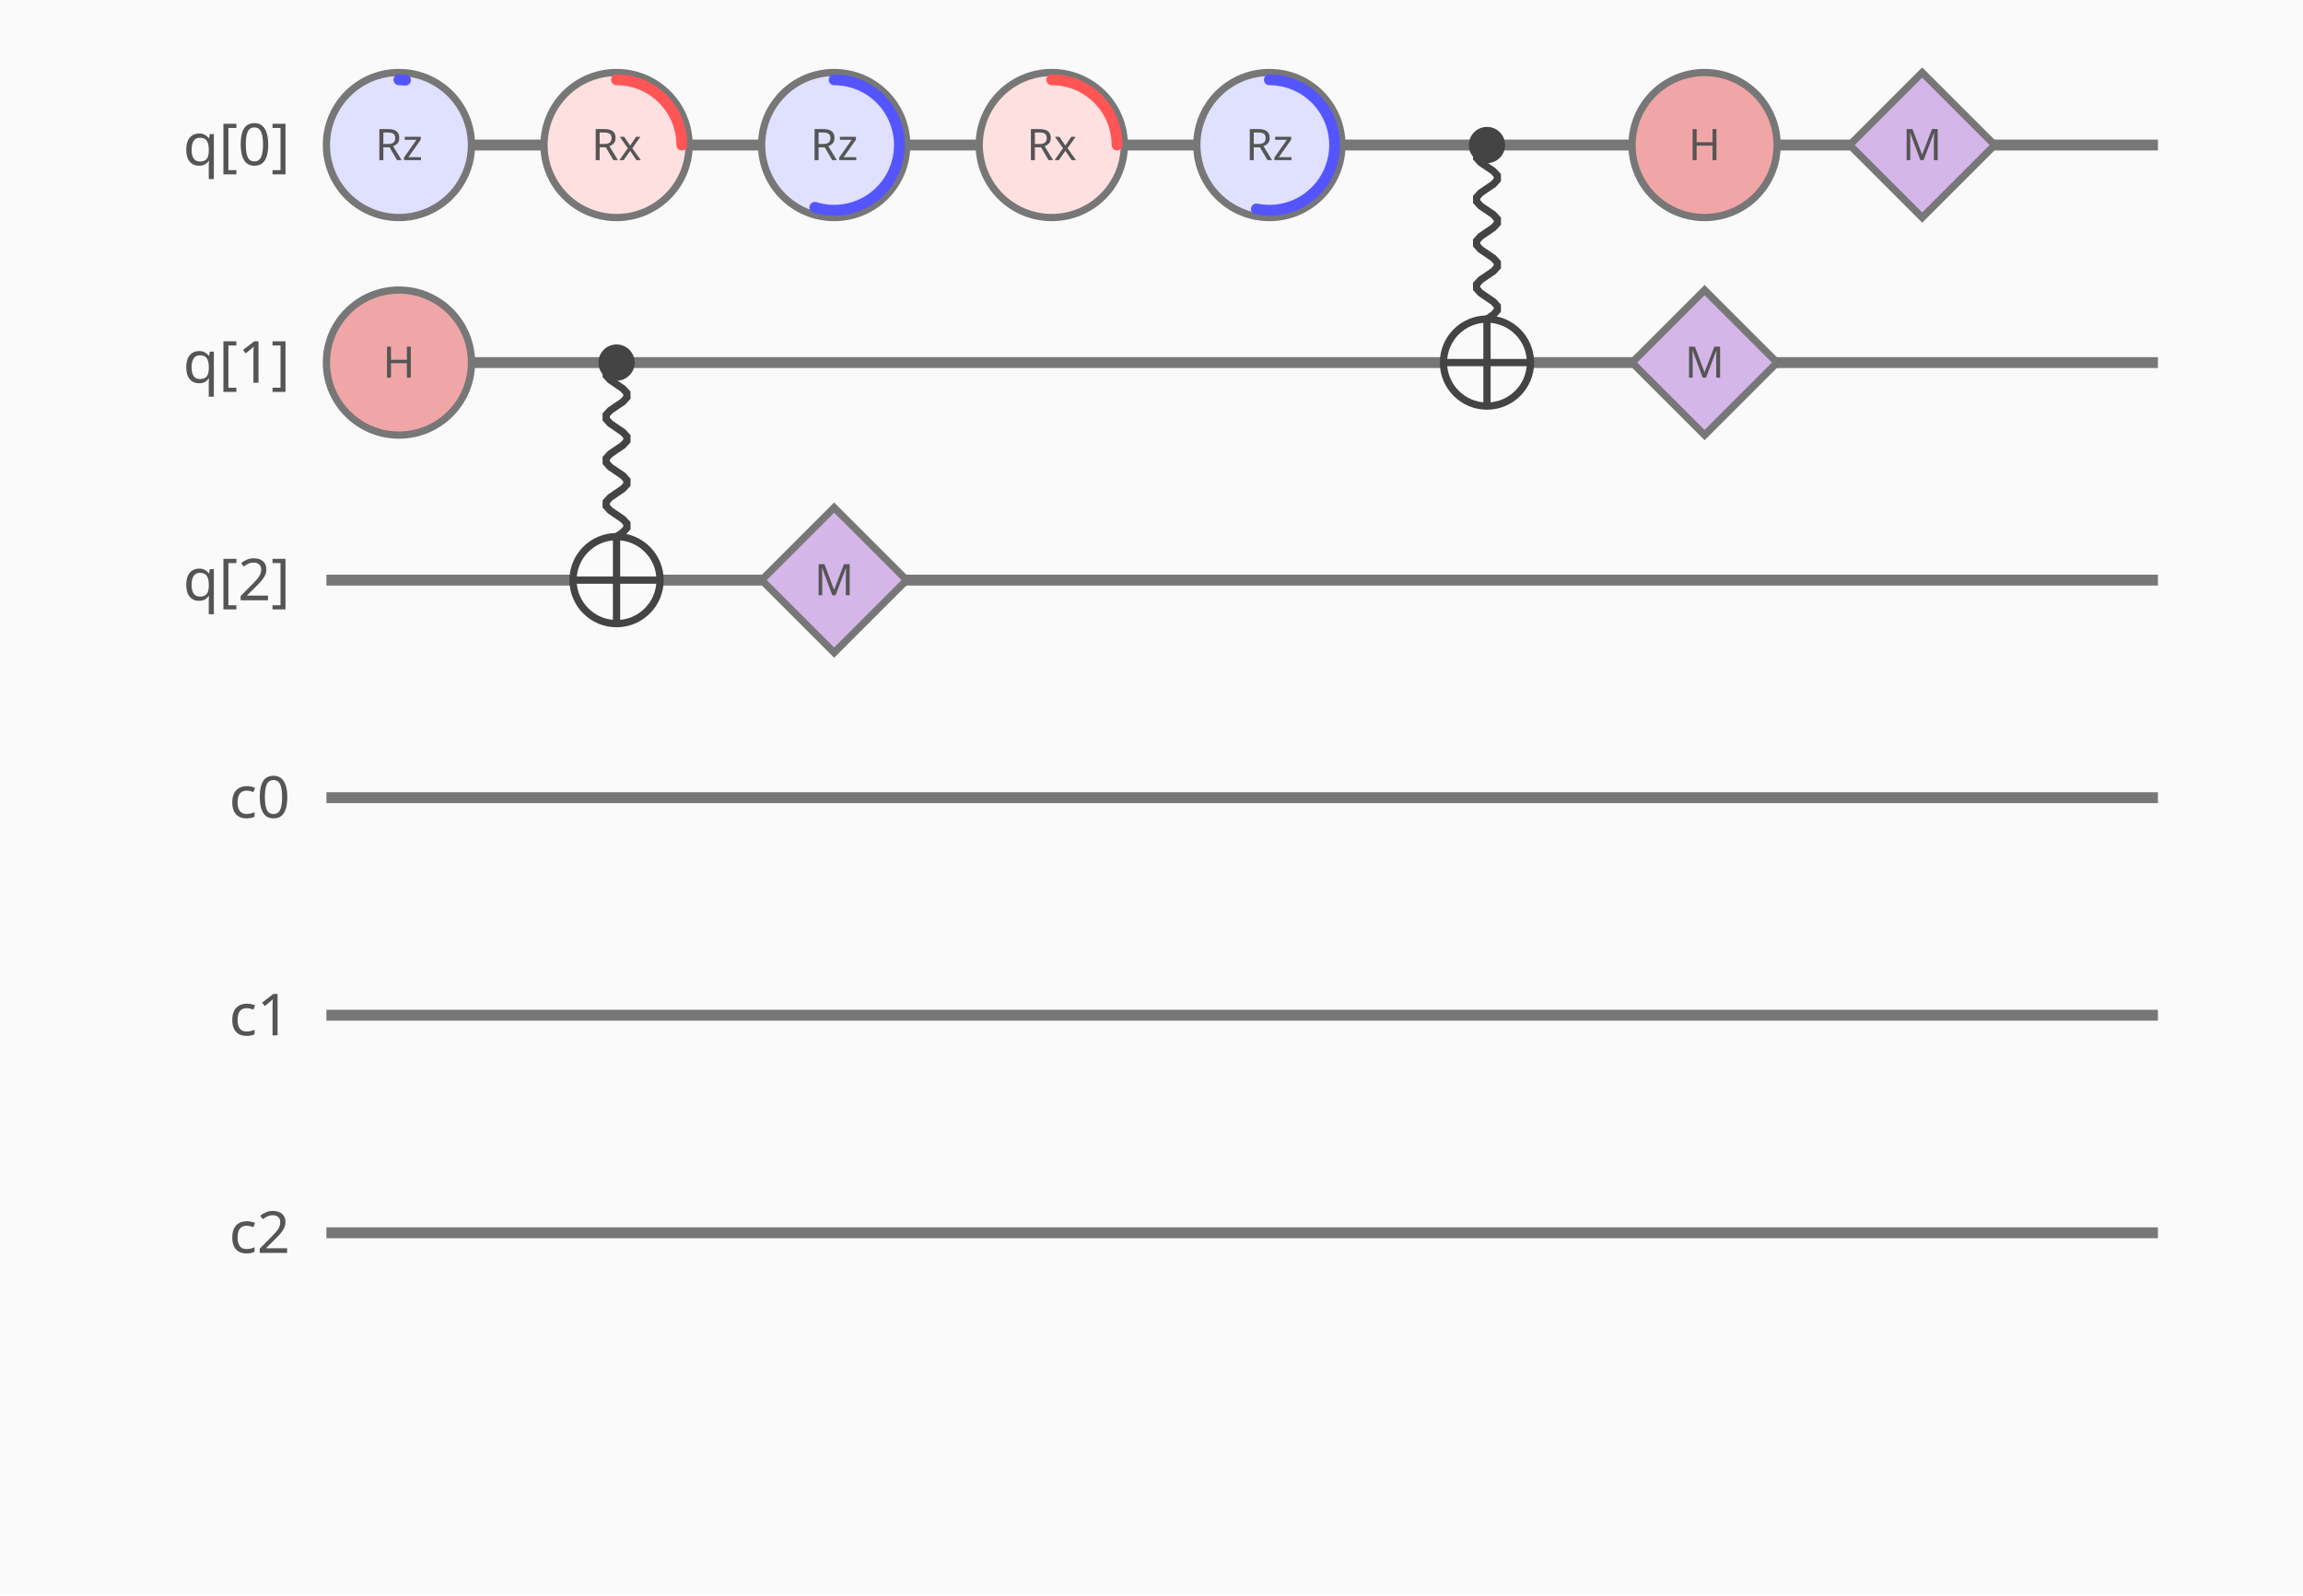
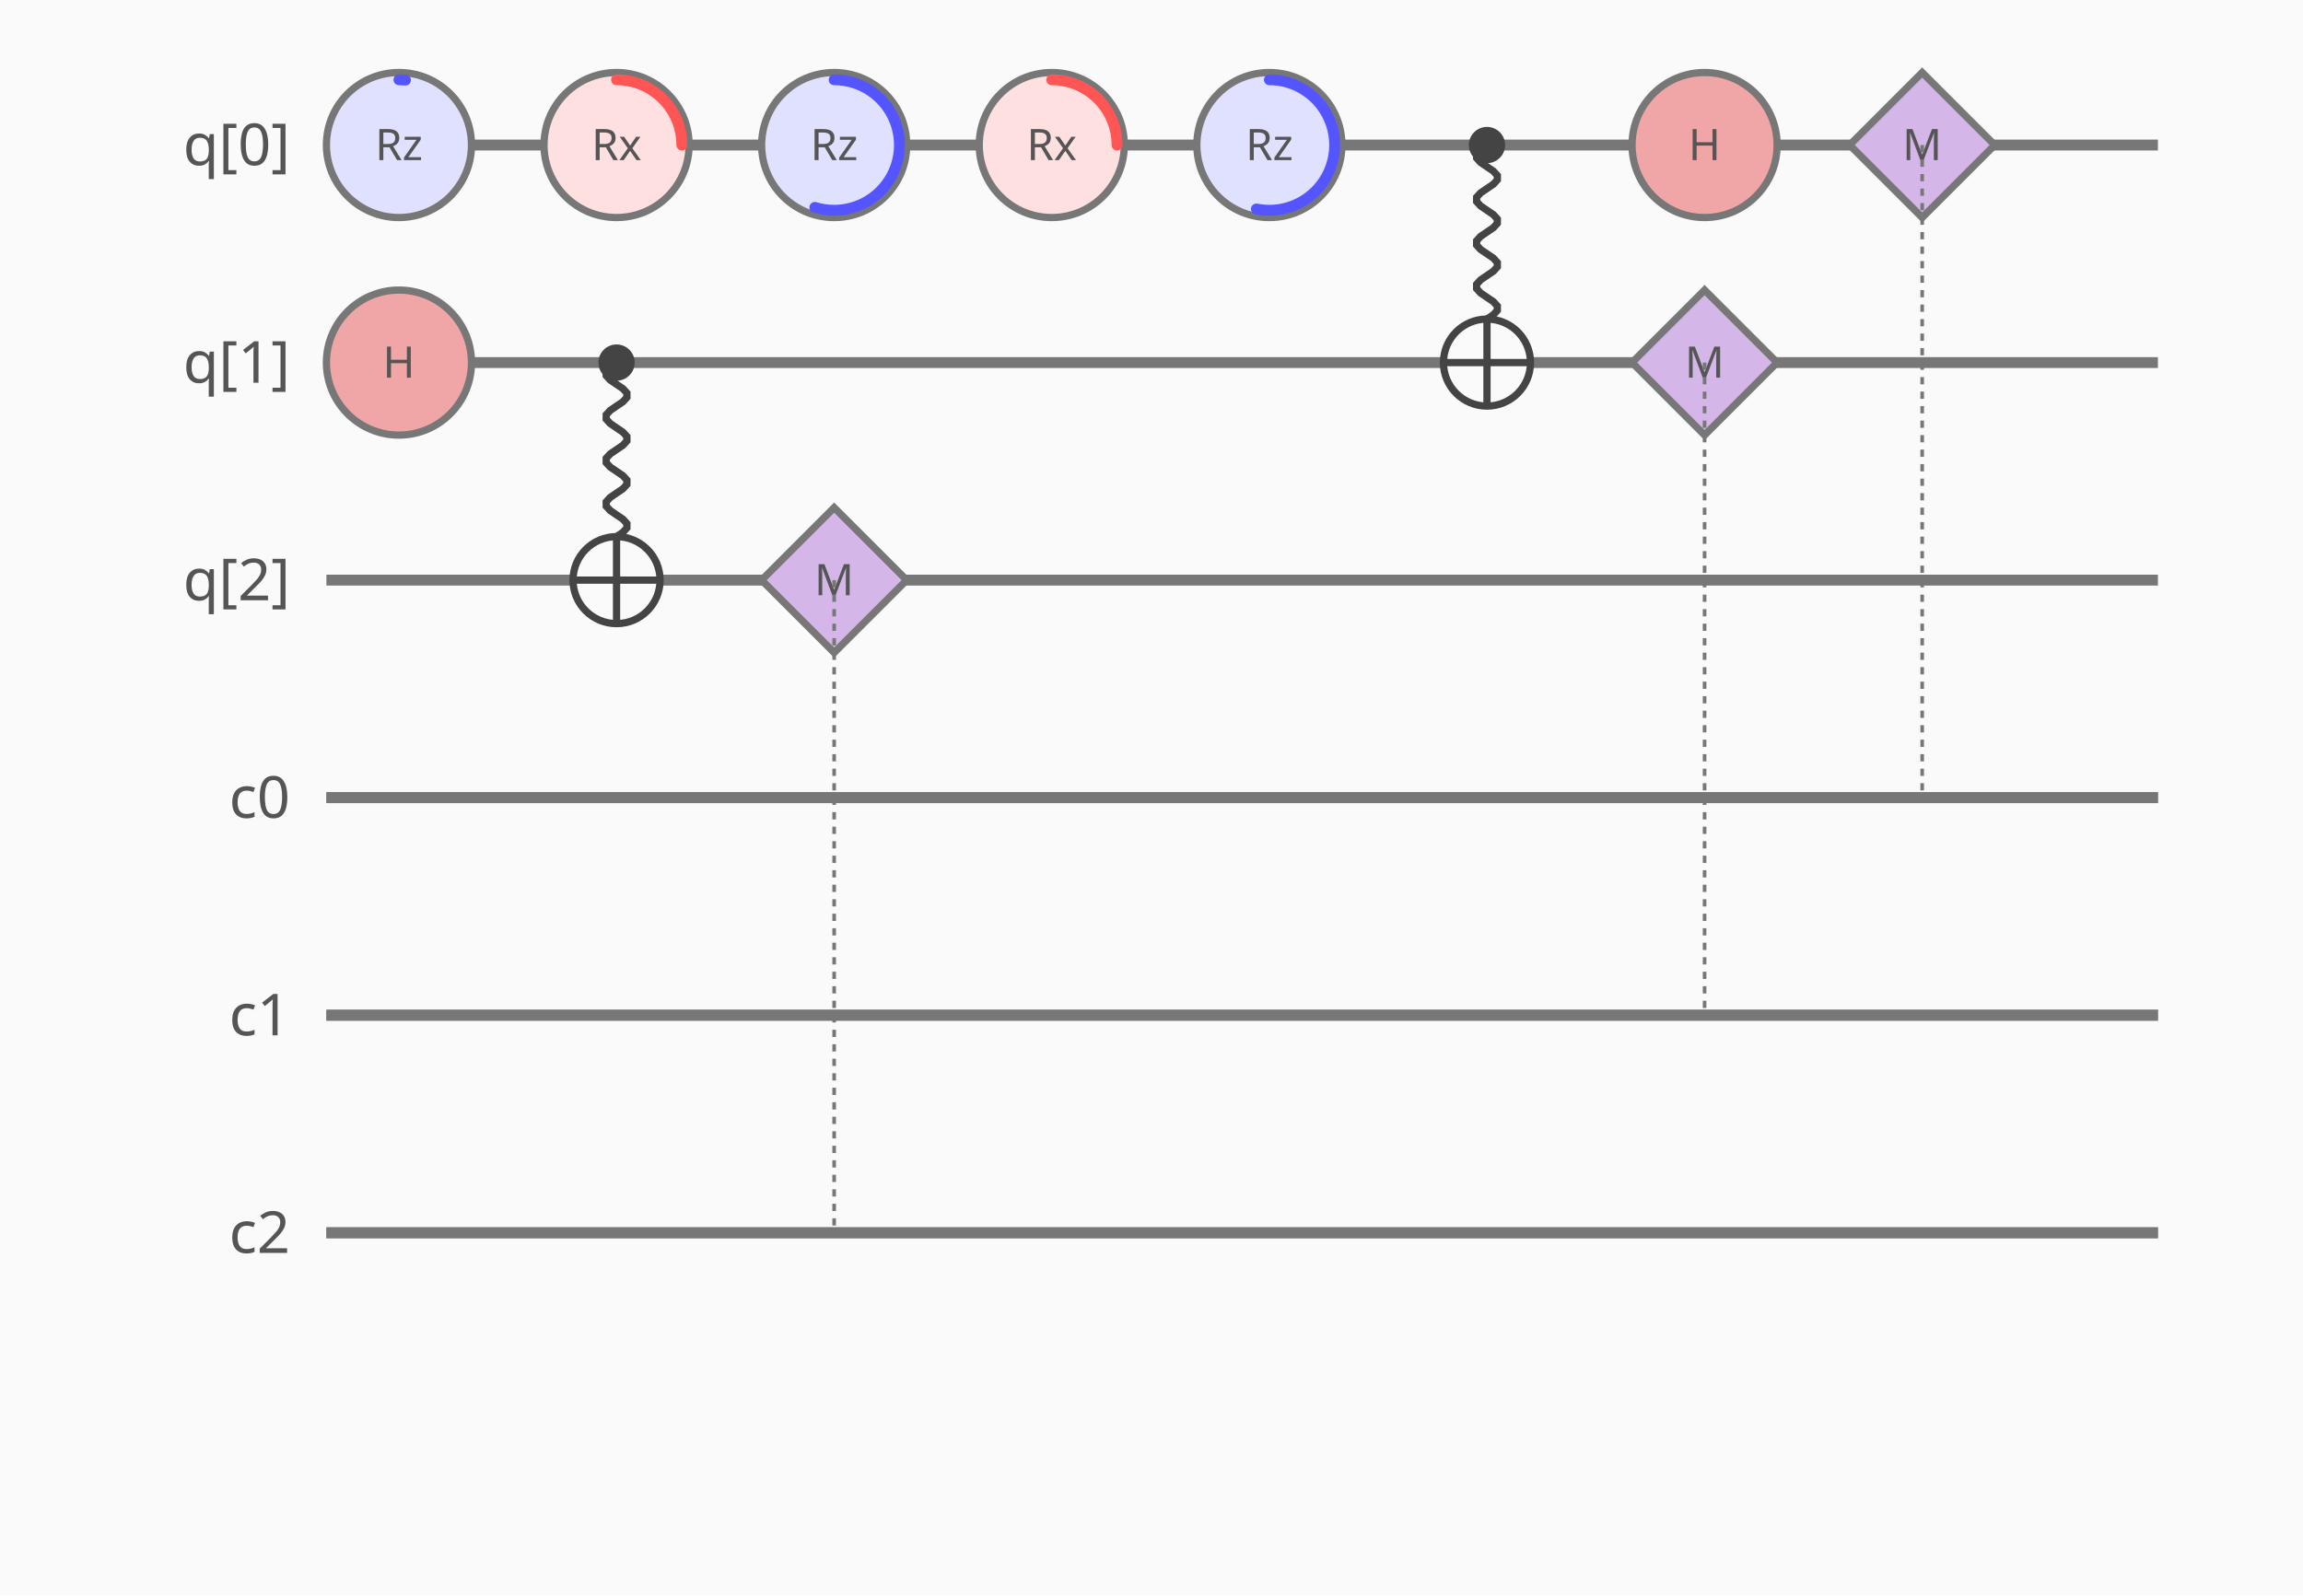
<svg xmlns="http://www.w3.org/2000/svg" width="635.0" height="440" viewBox="0 0 635.0 440">
  <rect width="100%" height="100%" fill="#fafafa" />
+   <text x="80" y="220" fill="#555555" font-family="calibri" font-size="16" text-anchor="end" dominant-baseline="middle">c0</text>
+   <text x="80" y="280" fill="#555555" font-family="calibri" font-size="16" text-anchor="end" dominant-baseline="middle">c1</text>
+   <text x="80" y="340" fill="#555555" font-family="calibri" font-size="16" text-anchor="end" dominant-baseline="middle">c2</text>
  <text x="80" y="40" fill="#555555" font-family="calibri" font-size="16" text-anchor="end" dominant-baseline="middle">q[0]</text>
  <text x="80" y="100" fill="#555555" font-family="calibri" font-size="16" text-anchor="end" dominant-baseline="middle">q[1]</text>
  <text x="80" y="160" fill="#555555" font-family="calibri" font-size="16" text-anchor="end" dominant-baseline="middle">q[2]</text>
-   <text x="80" y="220" fill="#555555" font-family="calibri" font-size="16" text-anchor="end" dominant-baseline="middle">c0</text>
-   <text x="80" y="280" fill="#555555" font-family="calibri" font-size="16" text-anchor="end" dominant-baseline="middle">c1</text>
-   <text x="80" y="340" fill="#555555" font-family="calibri" font-size="16" text-anchor="end" dominant-baseline="middle">c2</text>
  <line x1="90" y1="40" x2="595.0" y2="40" stroke="#777777" stroke-width="3" stroke-dasharray="" />
  <line x1="90" y1="100" x2="595.0" y2="100" stroke="#777777" stroke-width="3" stroke-dasharray="" />
  <line x1="90" y1="160" x2="595.0" y2="160" stroke="#777777" stroke-width="3" stroke-dasharray="" />
  <line x1="90" y1="220" x2="595.0" y2="220" stroke="#777777" stroke-width="3" stroke-dasharray="" />
+   <line x1="90" y1="220" x2="595.0" y2="220" stroke="#777777" stroke-width="3" stroke-dasharray="" />
  <line x1="90" y1="280" x2="595.0" y2="280" stroke="#777777" stroke-width="3" stroke-dasharray="" />
+   <line x1="90" y1="280" x2="595.0" y2="280" stroke="#777777" stroke-width="3" stroke-dasharray="" />
+   <line x1="90" y1="340" x2="595.0" y2="340" stroke="#777777" stroke-width="3" stroke-dasharray="" />
  <line x1="90" y1="340" x2="595.0" y2="340" stroke="#777777" stroke-width="3" stroke-dasharray="" />
  <circle cx="110.0" cy="40" r="20" fill="#e0e0ff" stroke="#777777" stroke-width="2" />
  <path d="M 110.0 22.0 A 18 18 0 0 1 111.797 22.09" fill="none" stroke="#5555ff" stroke-width="3" stroke-linecap="round" />
  <text x="110.0" y="40" fill="#555555" font-family="sans-serif" font-size="12" text-anchor="middle" dominant-baseline="middle">Rz</text>
  <circle cx="110.0" cy="100" r="20" fill="#f0a6a6" stroke="#777777" stroke-width="2" />
  <text x="110.0" y="100" fill="#555555" font-family="sans-serif" font-size="12" text-anchor="middle" dominant-baseline="middle">H</text>
  <circle cx="170.0" cy="40" r="20" fill="#ffe0e0" stroke="#777777" stroke-width="2" />
  <path d="M 170.0 22.0 A 18 18 0 0 1 188.0 40.0" fill="none" stroke="#ff5555" stroke-width="3" stroke-linecap="round" />
  <text x="170.0" y="40" fill="#555555" font-family="sans-serif" font-size="12" text-anchor="middle" dominant-baseline="middle">Rx</text>
  <path d="M 170.0 100.0 L 168.237 101.2 L 167.147 102.4 L 167.147 103.6 L 168.237 104.8 L 170.0 106.0 L 171.763 107.2 L 172.853 108.4 L 172.853 109.6 L 171.763 110.8 L 170.0 112.0 L 168.237 113.2 L 167.147 114.4 L 167.147 115.6 L 168.237 116.8 L 170.0 118.0 L 171.763 119.2 L 172.853 120.4 L 172.853 121.6 L 171.763 122.8 L 170.0 124.0 L 168.237 125.2 L 167.147 126.4 L 167.147 127.6 L 168.237 128.8 L 170.0 130.0 L 171.763 131.2 L 172.853 132.4 L 172.853 133.6 L 171.763 134.8 L 170.0 136.0 L 168.237 137.2 L 167.147 138.4 L 167.147 139.6 L 168.237 140.8 L 170.0 142.0 L 171.763 143.2 L 172.853 144.4 L 172.853 145.6 L 171.763 146.8 L 170.0 148.0 L 168.237 149.2 L 167.147 150.4 L 167.147 151.6 L 168.237 152.8 L 170.0 154.0 L 171.763 155.2 L 172.853 156.4 L 172.853 157.6 L 171.763 158.8 L 170 160.0" stroke="#444444" stroke-width="2" fill="none" stroke-dasharray="" />
  <circle cx="170.0" cy="100" r="5" fill="#444444" stroke="none" stroke-width="1" />
  <circle cx="170.0" cy="160" r="12" fill="#fafafa" stroke="#444444" stroke-width="2" />
  <line x1="158.0" y1="160" x2="182.0" y2="160" stroke="#444444" stroke-width="2" />
  <line x1="170.0" y1="148" x2="170.0" y2="172" stroke="#444444" stroke-width="2" />
  <circle cx="230.0" cy="40" r="20" fill="#e0e0ff" stroke="#777777" stroke-width="2" />
  <path d="M 230.0 22.0 A 18 18 0 1 1 224.681 57.196" fill="none" stroke="#5555ff" stroke-width="3" stroke-linecap="round" />
  <text x="230.0" y="40" fill="#555555" font-family="sans-serif" font-size="12" text-anchor="middle" dominant-baseline="middle">Rz</text>
  <polygon points="230.0,140 250.0,160 230.0,180 210.0,160" fill="#d4b6e8" stroke="#777777" stroke-width="2" />
  <text x="230.0" y="160" fill="#555555" font-family="sans-serif" font-size="12" text-anchor="middle" dominant-baseline="middle">M</text>
+   <line x1="230.0" y1="160" x2="230.0" y2="340" stroke="#777777" stroke-width="1" stroke-dasharray="2,2" />
  <circle cx="290.0" cy="40" r="20" fill="#ffe0e0" stroke="#777777" stroke-width="2" />
  <path d="M 290.0 22.0 A 18 18 0 0 1 308.0 40.0" fill="none" stroke="#ff5555" stroke-width="3" stroke-linecap="round" />
  <text x="290.0" y="40" fill="#555555" font-family="sans-serif" font-size="12" text-anchor="middle" dominant-baseline="middle">Rx</text>
  <circle cx="350.0" cy="40" r="20" fill="#e0e0ff" stroke="#777777" stroke-width="2" />
  <path d="M 350.0 22.0 A 18 18 0 1 1 346.424 57.641" fill="none" stroke="#5555ff" stroke-width="3" stroke-linecap="round" />
  <text x="350.0" y="40" fill="#555555" font-family="sans-serif" font-size="12" text-anchor="middle" dominant-baseline="middle">Rz</text>
  <path d="M 410.0 40.0 L 408.237 41.2 L 407.147 42.4 L 407.147 43.6 L 408.237 44.8 L 410.0 46.0 L 411.763 47.2 L 412.853 48.4 L 412.853 49.6 L 411.763 50.8 L 410.0 52.0 L 408.237 53.2 L 407.147 54.4 L 407.147 55.6 L 408.237 56.8 L 410.0 58.0 L 411.763 59.2 L 412.853 60.4 L 412.853 61.6 L 411.763 62.8 L 410.0 64.0 L 408.237 65.2 L 407.147 66.4 L 407.147 67.6 L 408.237 68.8 L 410.0 70.0 L 411.763 71.2 L 412.853 72.4 L 412.853 73.6 L 411.763 74.8 L 410.0 76.0 L 408.237 77.2 L 407.147 78.4 L 407.147 79.6 L 408.237 80.8 L 410.0 82.0 L 411.763 83.2 L 412.853 84.4 L 412.853 85.6 L 411.763 86.8 L 410.0 88.0 L 408.237 89.2 L 407.147 90.4 L 407.147 91.6 L 408.237 92.8 L 410.0 94.0 L 411.763 95.2 L 412.853 96.4 L 412.853 97.6 L 411.763 98.8 L 410.0 100.0" stroke="#444444" stroke-width="2" fill="none" stroke-dasharray="" />
  <circle cx="410.0" cy="40" r="5" fill="#444444" stroke="none" stroke-width="1" />
  <circle cx="410.0" cy="100" r="12" fill="#fafafa" stroke="#444444" stroke-width="2" />
  <line x1="398.0" y1="100" x2="422.0" y2="100" stroke="#444444" stroke-width="2" />
  <line x1="410.0" y1="88" x2="410.0" y2="112" stroke="#444444" stroke-width="2" />
  <circle cx="470.0" cy="40" r="20" fill="#f0a6a6" stroke="#777777" stroke-width="2" />
  <text x="470.0" y="40" fill="#555555" font-family="sans-serif" font-size="12" text-anchor="middle" dominant-baseline="middle">H</text>
  <polygon points="470.0,80 490.0,100 470.0,120 450.0,100" fill="#d4b6e8" stroke="#777777" stroke-width="2" />
  <text x="470.0" y="100" fill="#555555" font-family="sans-serif" font-size="12" text-anchor="middle" dominant-baseline="middle">M</text>
+   <line x1="470.0" y1="100" x2="470.0" y2="280" stroke="#777777" stroke-width="1" stroke-dasharray="2,2" />
  <polygon points="530.0,20 550.0,40 530.0,60 510.0,40" fill="#d4b6e8" stroke="#777777" stroke-width="2" />
  <text x="530.0" y="40" fill="#555555" font-family="sans-serif" font-size="12" text-anchor="middle" dominant-baseline="middle">M</text>
+   <line x1="530.0" y1="40" x2="530.0" y2="220" stroke="#777777" stroke-width="1" stroke-dasharray="2,2" />
</svg>
